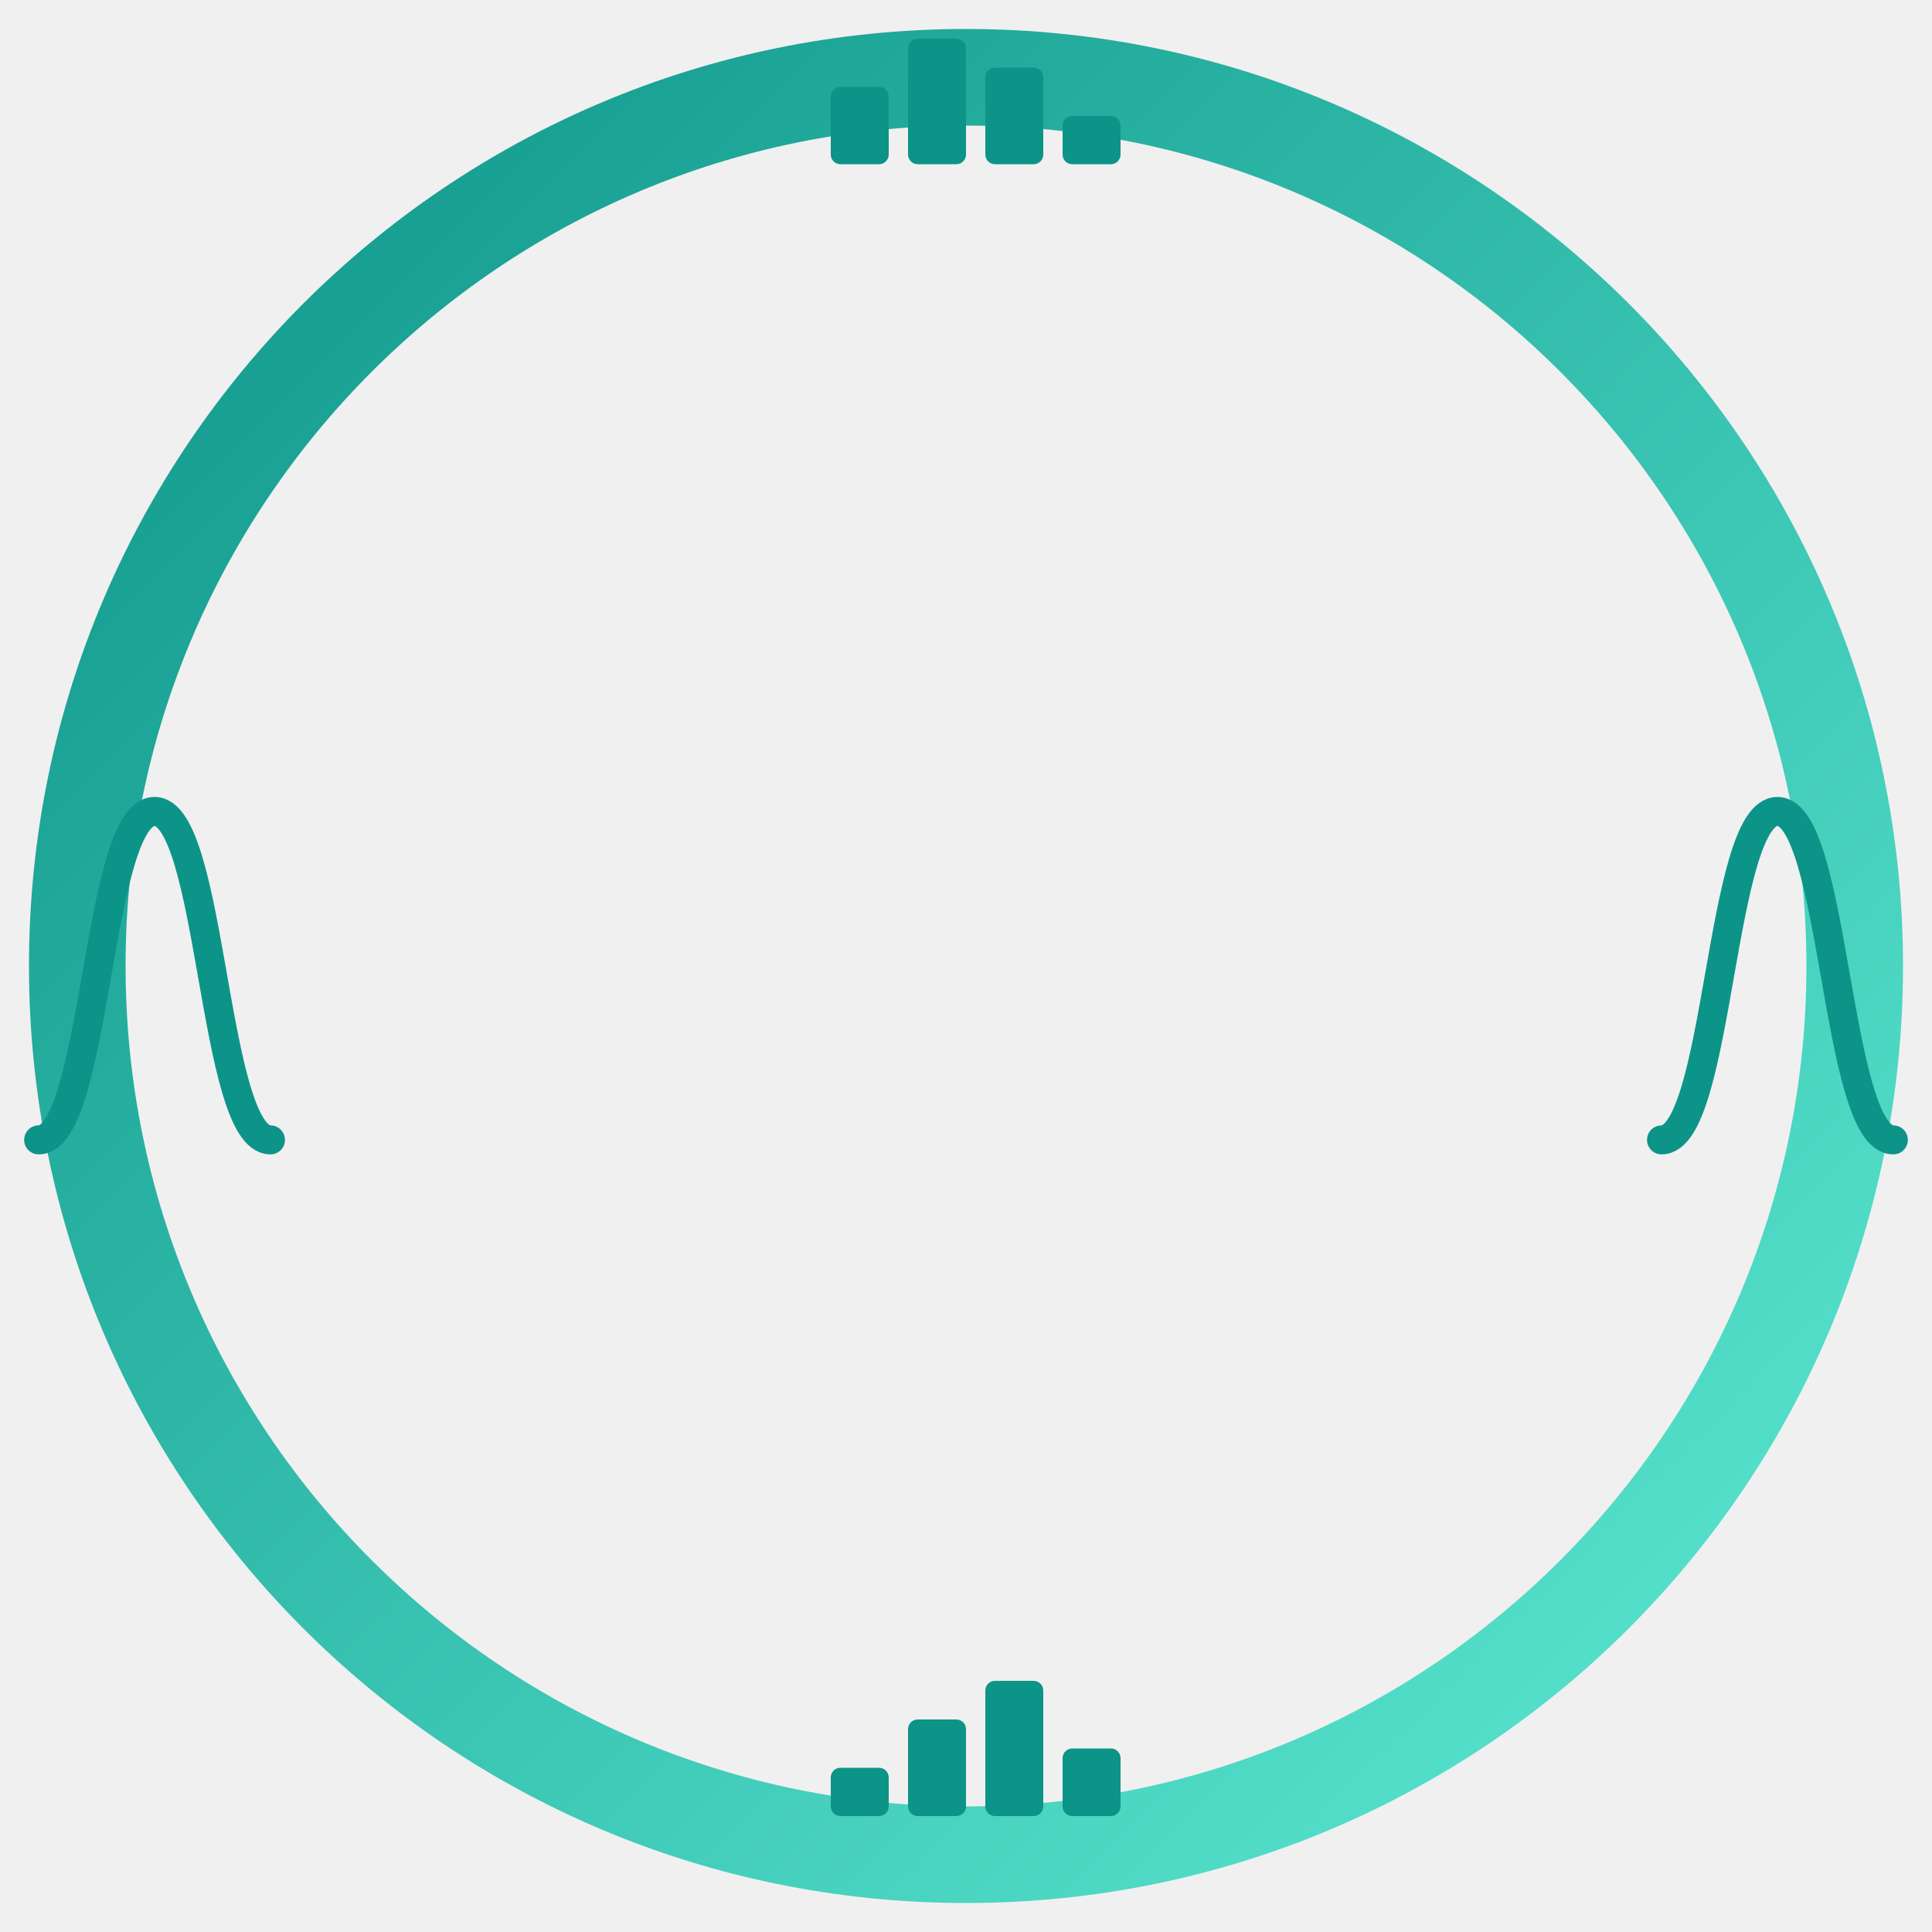
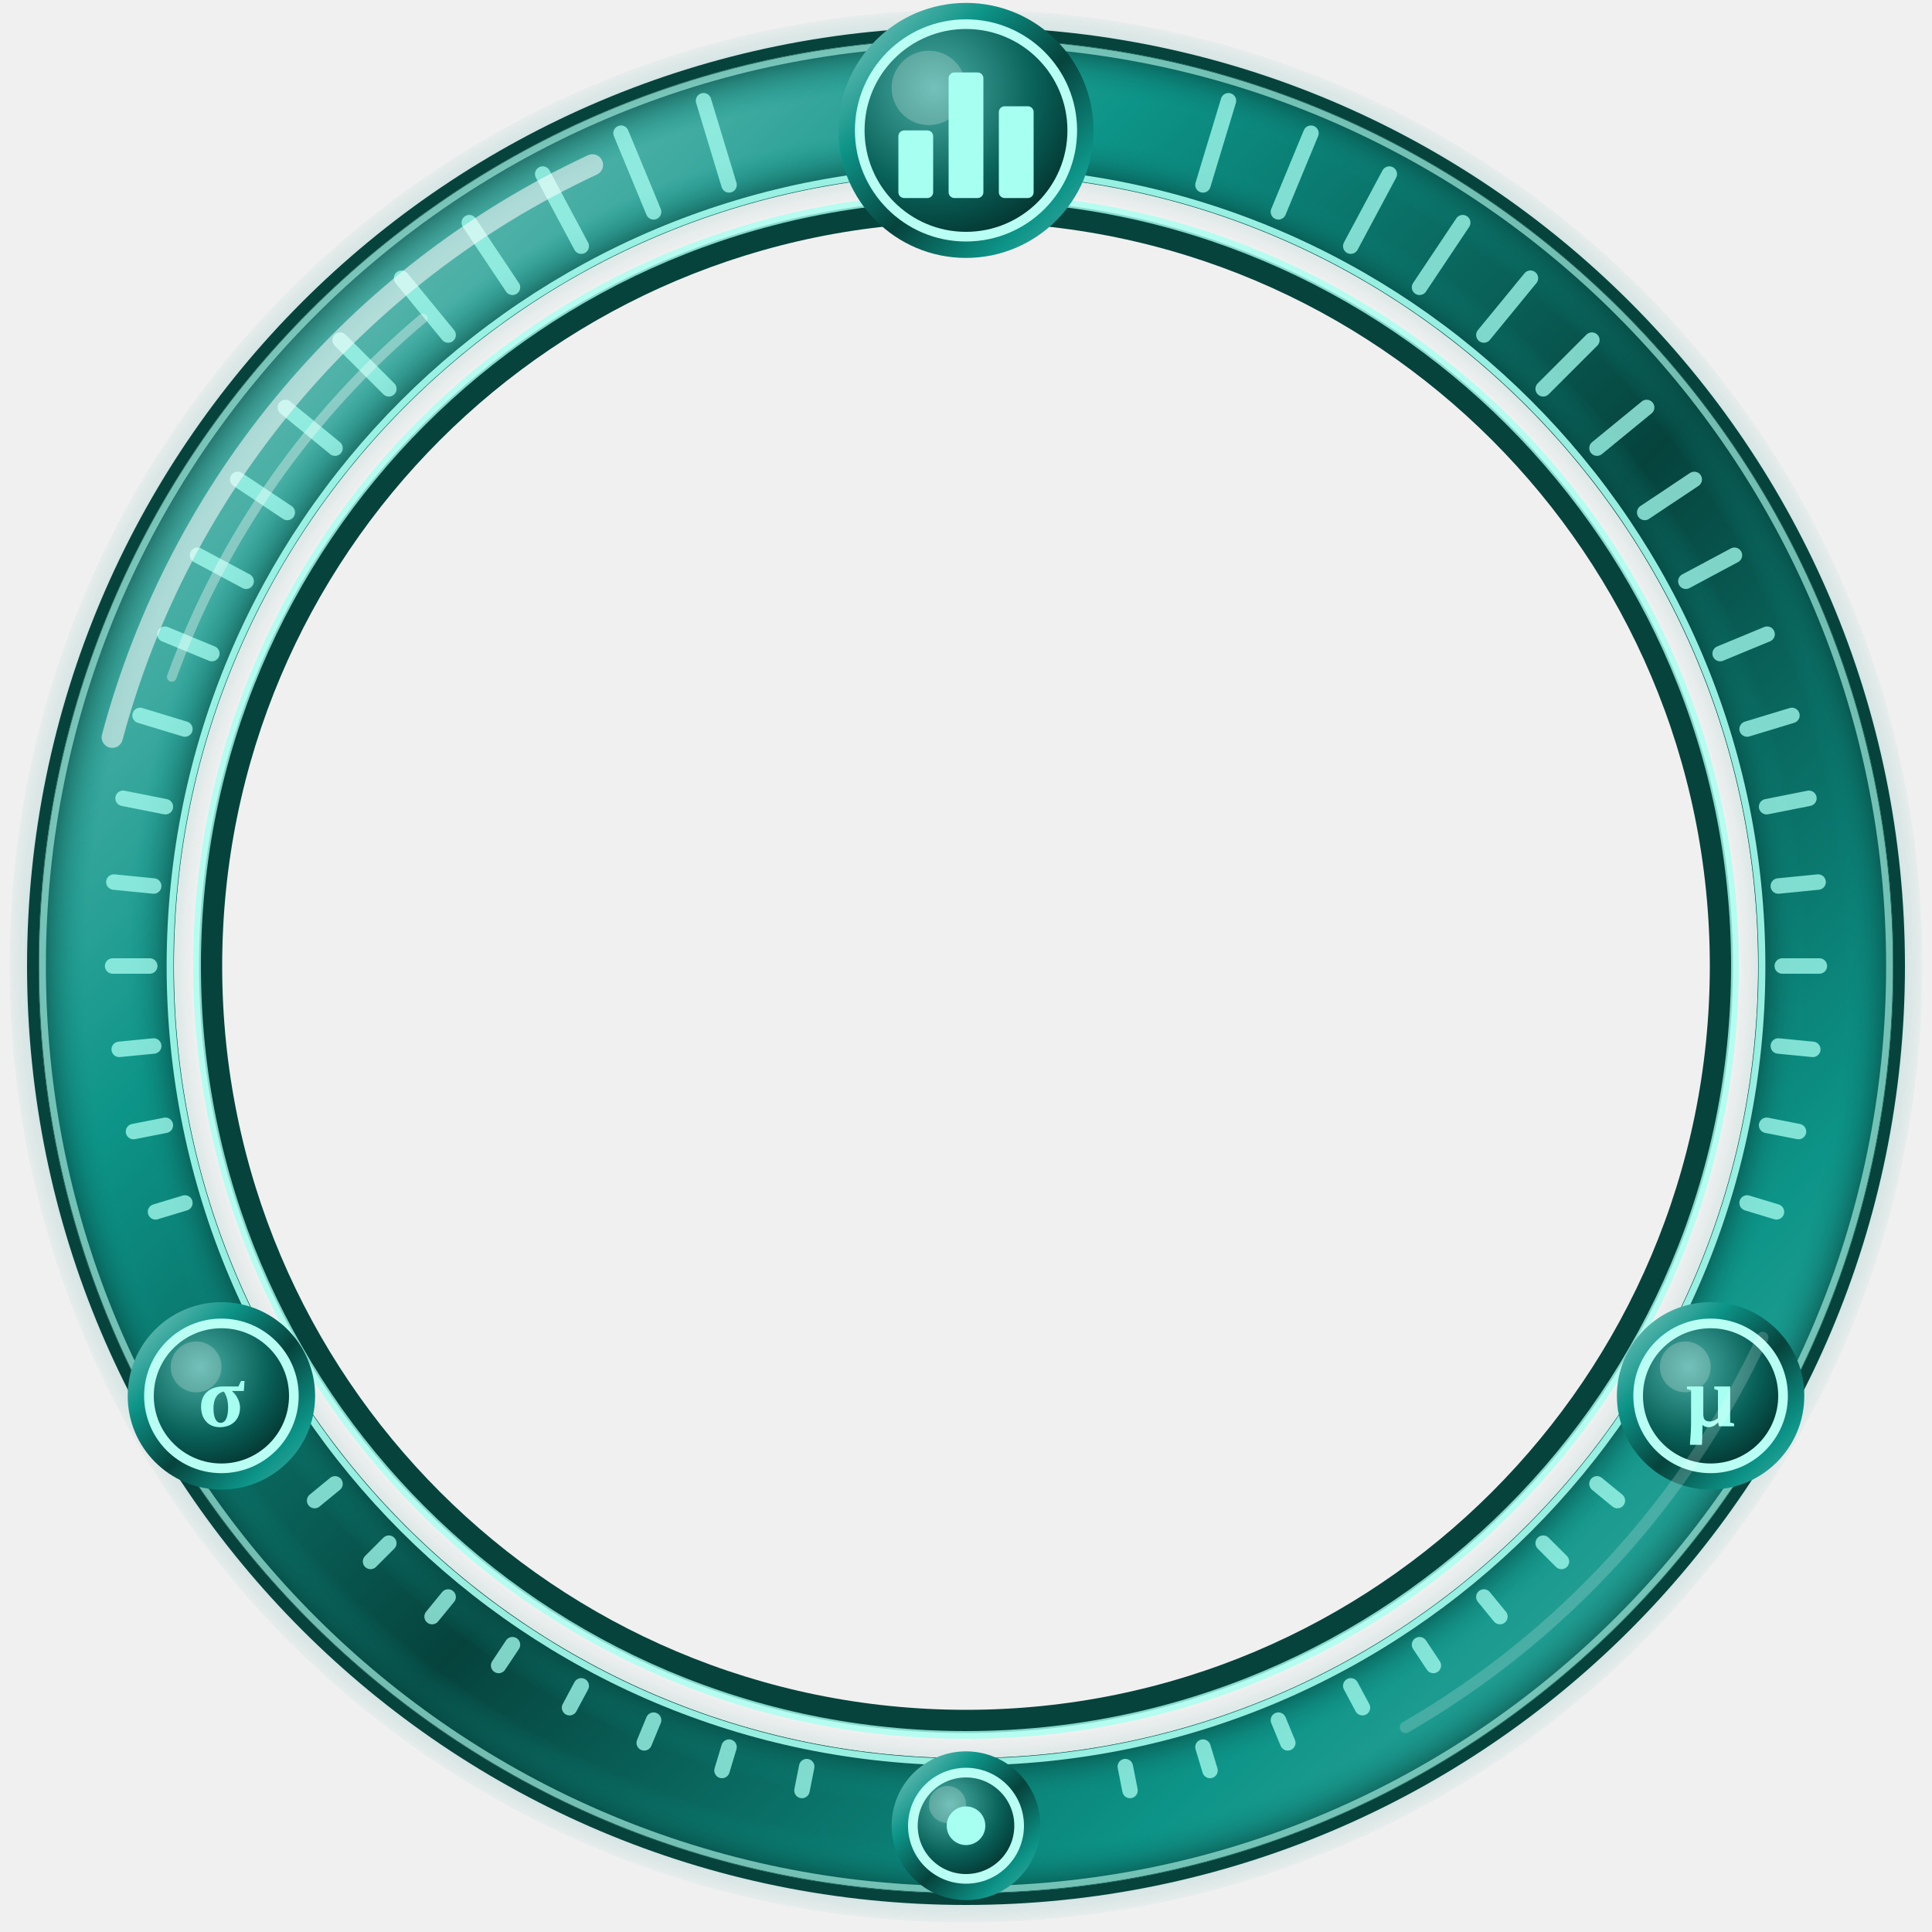
<svg xmlns="http://www.w3.org/2000/svg" viewBox="0 0 200 200" width="200" height="200">
  <defs>
-     <linearGradient id="anilloEstadistica" x1="0%" y1="0%" x2="100%" y2="100%">
-       <stop offset="0%" stop-color="#0D9488" />
-       <stop offset="100%" stop-color="#5EEAD4" />
+     <linearGradient id="m-estadistica-metal" x1="0" y1="0" x2="1" y2="1">
+       <stop offset="0" stop-color="#92cfc9" />
+       <stop offset="0.3" stop-color="#0D9488" />
+       <stop offset="0.55" stop-color="#06433d" />
+       <stop offset="0.8" stop-color="#0D9488" />
+       <stop offset="1" stop-color="#56b4ac" />
    </linearGradient>
+     <radialGradient id="m-estadistica-bisel" gradientUnits="userSpaceOnUse" cx="100" cy="100" r="100">
+       <stop offset="0.82" stop-color="#06433d" />
+       <stop offset="0.87" stop-color="#0D9488" stop-opacity="0" />
+       <stop offset="0.91" stop-color="#0D9488" stop-opacity="0" />
+       <stop offset="0.96" stop-color="#06433d" />
+     </radialGradient>
+     <radialGradient id="m-estadistica-halo" gradientUnits="userSpaceOnUse" cx="100" cy="100" r="100">
+       <stop offset="0.8" stop-color="#0D9488" stop-opacity="0" />
+       <stop offset="0.9" stop-color="#3da9a0" stop-opacity="0.45" />
+       <stop offset="1" stop-color="#0D9488" stop-opacity="0" />
+     </radialGradient>
+     <radialGradient id="m-estadistica-gema" cx="0.35" cy="0.3" r="0.8">
+       <stop offset="0" stop-color="#4aafa6" />
+       <stop offset="0.6" stop-color="#086058" />
+       <stop offset="1" stop-color="#042c29" />
+     </radialGradient>
  </defs>
-   <circle cx="100" cy="100" r="92" fill="none" stroke="url(#anilloEstadistica)" stroke-width="10" />
-   <g fill="#0D9488">
-     <rect x="86" y="9" width="6" height="8" rx="1" />
-     <rect x="94" y="4" width="6" height="13" rx="1" />
-     <rect x="102" y="7" width="6" height="10" rx="1" />
-     <rect x="110" y="12" width="6" height="5" rx="1" />
-     <rect x="86" y="183" width="6" height="5" rx="1" />
-     <rect x="94" y="178" width="6" height="10" rx="1" />
-     <rect x="102" y="174" width="6" height="14" rx="1" />
-     <rect x="110" y="181" width="6" height="7" rx="1" />
+   <circle cx="100" cy="100" r="99" fill="url(#m-estadistica-halo)" />
+   <circle cx="100" cy="100" r="78.2" fill="none" stroke="#06433d" stroke-width="2.4" />
+   <circle cx="100" cy="100" r="79.6" fill="none" stroke="#A7FFF1" stroke-width="0.8" opacity="0.8" />
+   <circle cx="100" cy="100" r="89" fill="none" stroke="url(#m-estadistica-metal)" stroke-width="14" />
+   <circle cx="100" cy="100" r="89" fill="none" stroke="url(#m-estadistica-bisel)" stroke-width="14" opacity="0.7" />
+   <circle cx="100" cy="100" r="82.4" fill="none" stroke="#A7FFF1" stroke-width="0.7" opacity="0.9" />
+   <circle cx="100" cy="100" r="95.6" fill="none" stroke="#8ed9cd" stroke-width="0.7" opacity="0.8" />
+   <circle cx="100" cy="100" r="96.6" fill="none" stroke="#06433d" stroke-width="1.2" />
+   <line x1="124.53" y1="19.14" x2="127.17" y2="10.43" stroke="#A7FFF1" stroke-width="1.6" stroke-linecap="round" opacity="0.75" />
+   <line x1="132.34" y1="21.93" x2="135.71" y2="13.79" stroke="#A7FFF1" stroke-width="1.6" stroke-linecap="round" opacity="0.75" />
+   <line x1="139.83" y1="25.48" x2="143.82" y2="18.02" stroke="#A7FFF1" stroke-width="1.6" stroke-linecap="round" opacity="0.75" />
+   <line x1="146.95" y1="29.74" x2="151.42" y2="23.05" stroke="#A7FFF1" stroke-width="1.6" stroke-linecap="round" opacity="0.75" />
+   <line x1="153.61" y1="34.68" x2="158.43" y2="28.8" stroke="#A7FFF1" stroke-width="1.6" stroke-linecap="round" opacity="0.75" />
+   <line x1="159.75" y1="40.25" x2="164.79" y2="35.21" stroke="#A7FFF1" stroke-width="1.6" stroke-linecap="round" opacity="0.75" />
+   <line x1="165.32" y1="46.39" x2="170.46" y2="42.18" stroke="#A7FFF1" stroke-width="1.6" stroke-linecap="round" opacity="0.75" />
+   <line x1="170.26" y1="53.05" x2="175.39" y2="49.63" stroke="#A7FFF1" stroke-width="1.6" stroke-linecap="round" opacity="0.75" />
+   <line x1="174.52" y1="60.17" x2="179.55" y2="57.48" stroke="#A7FFF1" stroke-width="1.6" stroke-linecap="round" opacity="0.75" />
+   <line x1="178.07" y1="67.66" x2="182.93" y2="65.65" stroke="#A7FFF1" stroke-width="1.6" stroke-linecap="round" opacity="0.75" />
+   <line x1="180.86" y1="75.47" x2="185.5" y2="74.06" stroke="#A7FFF1" stroke-width="1.6" stroke-linecap="round" opacity="0.75" />
+   <line x1="182.88" y1="83.51" x2="187.26" y2="82.64" stroke="#A7FFF1" stroke-width="1.6" stroke-linecap="round" opacity="0.75" />
+   <line x1="184.09" y1="91.72" x2="188.21" y2="91.31" stroke="#A7FFF1" stroke-width="1.6" stroke-linecap="round" opacity="0.75" />
+   <line x1="184.5" y1="100" x2="188.34" y2="100" stroke="#A7FFF1" stroke-width="1.6" stroke-linecap="round" opacity="0.75" />
+   <line x1="184.09" y1="108.28" x2="187.66" y2="108.63" stroke="#A7FFF1" stroke-width="1.6" stroke-linecap="round" opacity="0.75" />
+   <line x1="182.88" y1="116.49" x2="186.18" y2="117.14" stroke="#A7FFF1" stroke-width="1.6" stroke-linecap="round" opacity="0.75" />
+   <line x1="180.86" y1="124.53" x2="183.9" y2="125.45" stroke="#A7FFF1" stroke-width="1.6" stroke-linecap="round" opacity="0.75" />
+   <line x1="165.32" y1="153.61" x2="167.43" y2="155.34" stroke="#A7FFF1" stroke-width="1.6" stroke-linecap="round" opacity="0.75" />
+   <line x1="159.75" y1="159.75" x2="161.64" y2="161.64" stroke="#A7FFF1" stroke-width="1.6" stroke-linecap="round" opacity="0.75" />
+   <line x1="153.61" y1="165.32" x2="155.27" y2="167.35" stroke="#A7FFF1" stroke-width="1.6" stroke-linecap="round" opacity="0.75" />
+   <line x1="146.95" y1="170.26" x2="148.38" y2="172.41" stroke="#A7FFF1" stroke-width="1.6" stroke-linecap="round" opacity="0.75" />
+   <line x1="139.83" y1="174.52" x2="141.04" y2="176.78" stroke="#A7FFF1" stroke-width="1.6" stroke-linecap="round" opacity="0.75" />
+   <line x1="132.34" y1="178.07" x2="133.31" y2="180.42" stroke="#A7FFF1" stroke-width="1.6" stroke-linecap="round" opacity="0.75" />
+   <line x1="124.53" y1="180.86" x2="125.26" y2="183.28" stroke="#A7FFF1" stroke-width="1.6" stroke-linecap="round" opacity="0.75" />
+   <line x1="116.49" y1="182.88" x2="116.98" y2="185.35" stroke="#A7FFF1" stroke-width="1.6" stroke-linecap="round" opacity="0.75" />
+   <line x1="83.51" y1="182.88" x2="83.02" y2="185.35" stroke="#A7FFF1" stroke-width="1.6" stroke-linecap="round" opacity="0.75" />
+   <line x1="75.47" y1="180.86" x2="74.74" y2="183.28" stroke="#A7FFF1" stroke-width="1.6" stroke-linecap="round" opacity="0.75" />
+   <line x1="67.66" y1="178.07" x2="66.69" y2="180.42" stroke="#A7FFF1" stroke-width="1.6" stroke-linecap="round" opacity="0.75" />
+   <line x1="60.17" y1="174.52" x2="58.96" y2="176.78" stroke="#A7FFF1" stroke-width="1.6" stroke-linecap="round" opacity="0.75" />
+   <line x1="53.05" y1="170.26" x2="51.62" y2="172.41" stroke="#A7FFF1" stroke-width="1.6" stroke-linecap="round" opacity="0.75" />
+   <line x1="46.39" y1="165.32" x2="44.73" y2="167.35" stroke="#A7FFF1" stroke-width="1.6" stroke-linecap="round" opacity="0.75" />
+   <line x1="40.25" y1="159.75" x2="38.36" y2="161.64" stroke="#A7FFF1" stroke-width="1.6" stroke-linecap="round" opacity="0.75" />
+   <line x1="34.68" y1="153.61" x2="32.57" y2="155.34" stroke="#A7FFF1" stroke-width="1.6" stroke-linecap="round" opacity="0.75" />
+   <line x1="19.14" y1="124.53" x2="16.1" y2="125.45" stroke="#A7FFF1" stroke-width="1.6" stroke-linecap="round" opacity="0.75" />
+   <line x1="17.12" y1="116.49" x2="13.82" y2="117.14" stroke="#A7FFF1" stroke-width="1.6" stroke-linecap="round" opacity="0.75" />
+   <line x1="15.91" y1="108.28" x2="12.34" y2="108.63" stroke="#A7FFF1" stroke-width="1.6" stroke-linecap="round" opacity="0.75" />
+   <line x1="15.5" y1="100" x2="11.66" y2="100" stroke="#A7FFF1" stroke-width="1.6" stroke-linecap="round" opacity="0.75" />
+   <line x1="15.91" y1="91.72" x2="11.79" y2="91.31" stroke="#A7FFF1" stroke-width="1.6" stroke-linecap="round" opacity="0.75" />
+   <line x1="17.12" y1="83.51" x2="12.74" y2="82.64" stroke="#A7FFF1" stroke-width="1.6" stroke-linecap="round" opacity="0.75" />
+   <line x1="19.14" y1="75.47" x2="14.5" y2="74.06" stroke="#A7FFF1" stroke-width="1.6" stroke-linecap="round" opacity="0.75" />
+   <line x1="21.93" y1="67.66" x2="17.07" y2="65.65" stroke="#A7FFF1" stroke-width="1.6" stroke-linecap="round" opacity="0.75" />
+   <line x1="25.48" y1="60.17" x2="20.45" y2="57.48" stroke="#A7FFF1" stroke-width="1.6" stroke-linecap="round" opacity="0.75" />
+   <line x1="29.74" y1="53.05" x2="24.61" y2="49.63" stroke="#A7FFF1" stroke-width="1.6" stroke-linecap="round" opacity="0.75" />
+   <line x1="34.68" y1="46.39" x2="29.54" y2="42.18" stroke="#A7FFF1" stroke-width="1.6" stroke-linecap="round" opacity="0.75" />
+   <line x1="40.25" y1="40.25" x2="35.21" y2="35.21" stroke="#A7FFF1" stroke-width="1.6" stroke-linecap="round" opacity="0.75" />
+   <line x1="46.39" y1="34.68" x2="41.57" y2="28.8" stroke="#A7FFF1" stroke-width="1.6" stroke-linecap="round" opacity="0.75" />
+   <line x1="53.05" y1="29.74" x2="48.58" y2="23.05" stroke="#A7FFF1" stroke-width="1.6" stroke-linecap="round" opacity="0.75" />
+   <line x1="60.17" y1="25.48" x2="56.18" y2="18.02" stroke="#A7FFF1" stroke-width="1.6" stroke-linecap="round" opacity="0.75" />
+   <line x1="67.66" y1="21.93" x2="64.29" y2="13.79" stroke="#A7FFF1" stroke-width="1.6" stroke-linecap="round" opacity="0.75" />
+   <line x1="75.47" y1="19.14" x2="72.83" y2="10.43" stroke="#A7FFF1" stroke-width="1.6" stroke-linecap="round" opacity="0.75" />
+   <g transform="translate(0 2.5)">
+     <circle cx="100" cy="11" r="13.2" fill="url(#m-estadistica-metal)" />
+     <circle cx="100" cy="11" r="11" fill="url(#m-estadistica-gema)" stroke="#b9fff4" stroke-width="1" />
+     <circle cx="96.15" cy="6.6" r="3.85" fill="#FFFFFF" opacity="0.22" />
+     <rect x="93" y="11" width="3.6" height="7" rx="0.6" fill="#A7FFF1" />
+     <rect x="98.2" y="5" width="3.6" height="13" rx="0.6" fill="#A7FFF1" />
+     <rect x="103.4" y="8.5" width="3.6" height="9.5" rx="0.6" fill="#A7FFF1" />
  </g>
-   <g fill="none" stroke="#0D9488" stroke-width="3" stroke-linecap="round" stroke-linejoin="round">
-     <path d="M172 118 C178 118 178 84 184 84 C190 84 190 118 196 118" />
-     <path d="M4 118 C10 118 10 84 16 84 C22 84 22 118 28 118" />
-   </g>
+   <circle cx="22.92" cy="144.5" r="9.7" fill="url(#m-estadistica-metal)" />
+   <circle cx="22.92" cy="144.5" r="7.5" fill="url(#m-estadistica-gema)" stroke="#b9fff4" stroke-width="1" />
+   <circle cx="20.3" cy="141.5" r="2.63" fill="#FFFFFF" opacity="0.22" />
+   <text x="22.92" y="147.65" font-family="Georgia, 'Times New Roman', serif" font-size="9" font-weight="700" text-anchor="middle" fill="#A7FFF1">σ</text>
+   <circle cx="177.08" cy="144.5" r="9.7" fill="url(#m-estadistica-metal)" />
+   <circle cx="177.08" cy="144.5" r="7.5" fill="url(#m-estadistica-gema)" stroke="#b9fff4" stroke-width="1" />
+   <circle cx="174.46" cy="141.5" r="2.63" fill="#FFFFFF" opacity="0.22" />
+   <text x="177.08" y="147.65" font-family="Georgia, 'Times New Roman', serif" font-size="9" font-weight="700" text-anchor="middle" fill="#A7FFF1">μ</text>
+   <circle cx="100" cy="189" r="7.7" fill="url(#m-estadistica-metal)" />
+   <circle cx="100" cy="189" r="5.5" fill="url(#m-estadistica-gema)" stroke="#b9fff4" stroke-width="1" />
+   <circle cx="98.08" cy="186.8" r="1.92" fill="#FFFFFF" opacity="0.22" />
+   <circle cx="100" cy="189" r="2" fill="#A7FFF1" />
+   <path d="M11.62 76.32 A91.5 91.5 0 0 1 61.33 17.07" fill="none" stroke="#FFFFFF" stroke-width="2.2" stroke-linecap="round" opacity="0.55" />
+   <path d="M17.78 70.07 A87.5 87.5 0 0 1 43.76 32.97" fill="none" stroke="#FFFFFF" stroke-width="1" stroke-linecap="round" opacity="0.35" />
+   <path d="M182.47 138.46 A91 91 0 0 1 145.5 178.81" fill="none" stroke="#FFFFFF" stroke-width="1.2" stroke-linecap="round" opacity="0.18" />
</svg>
